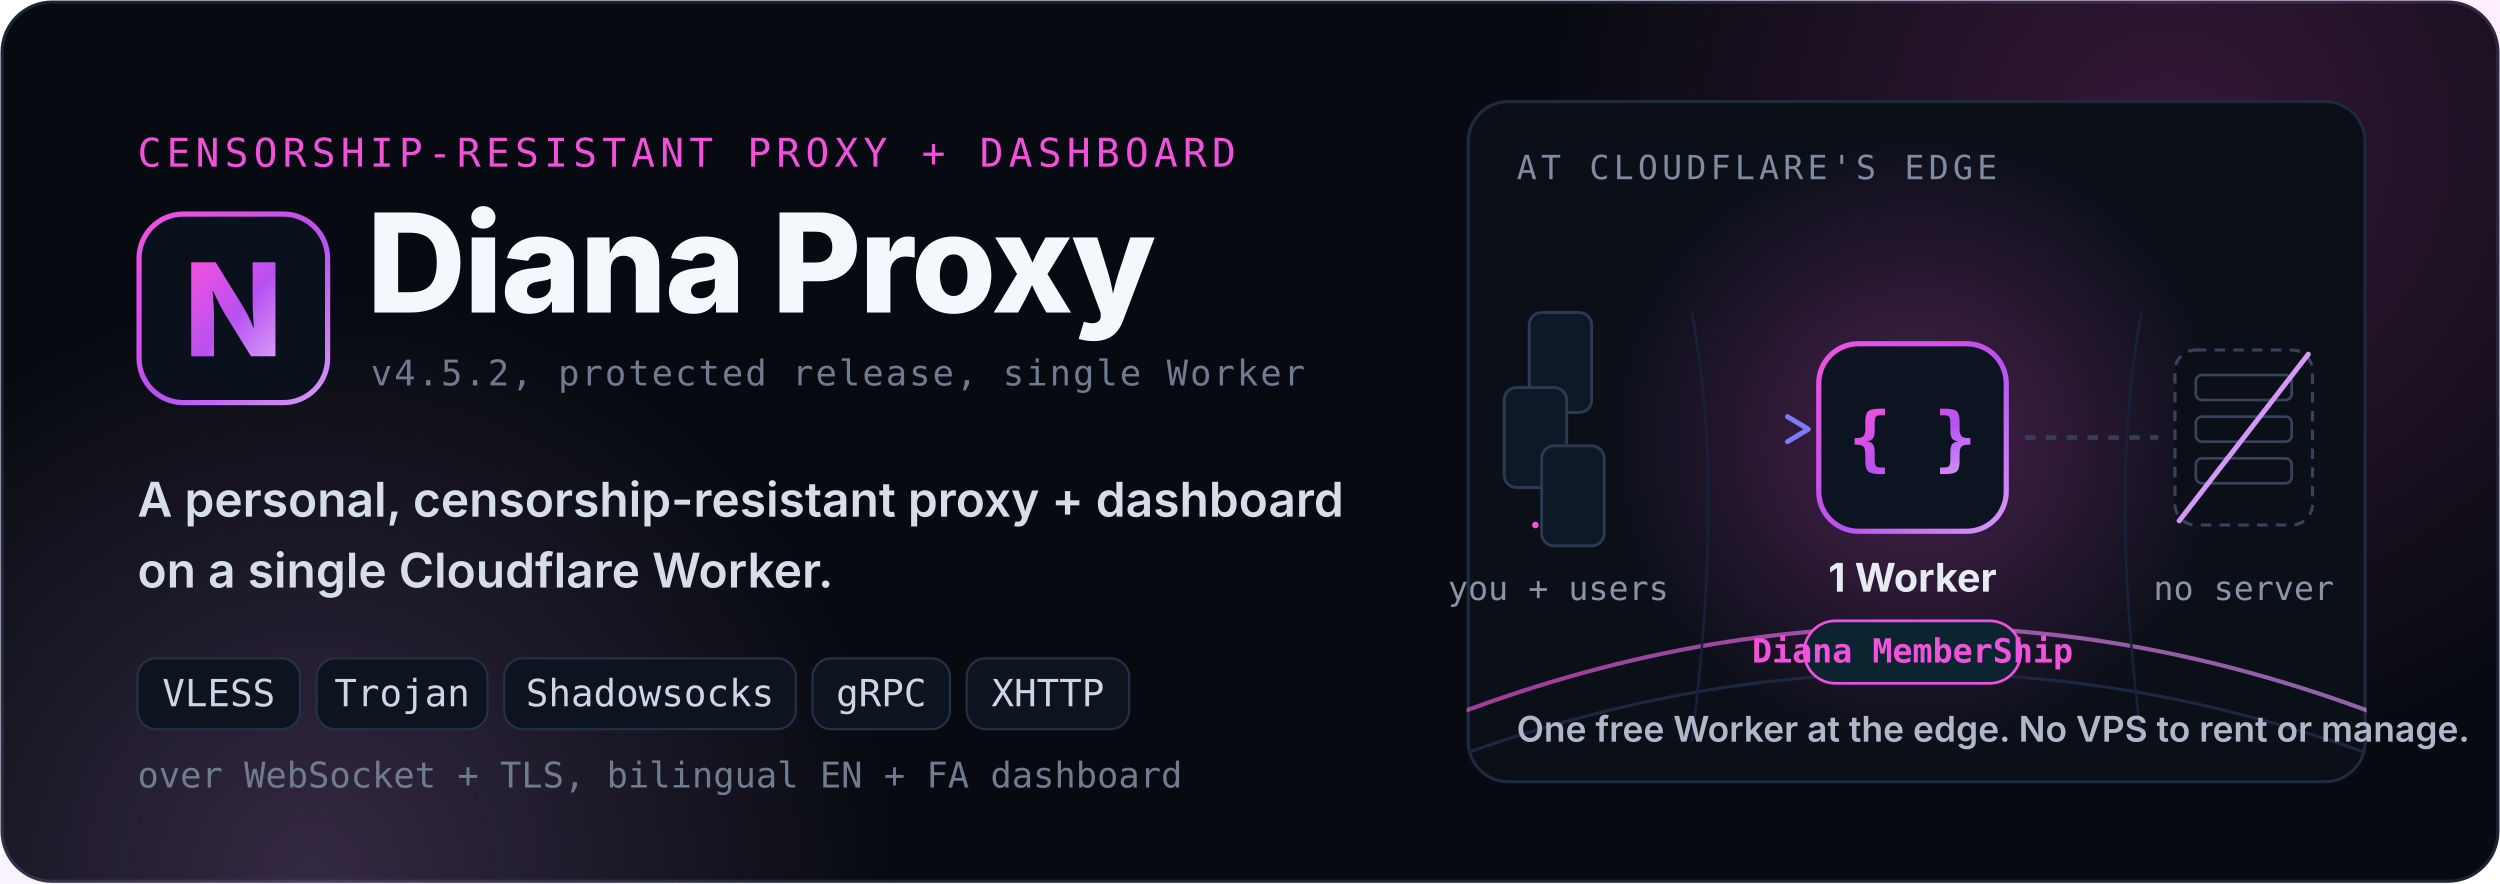
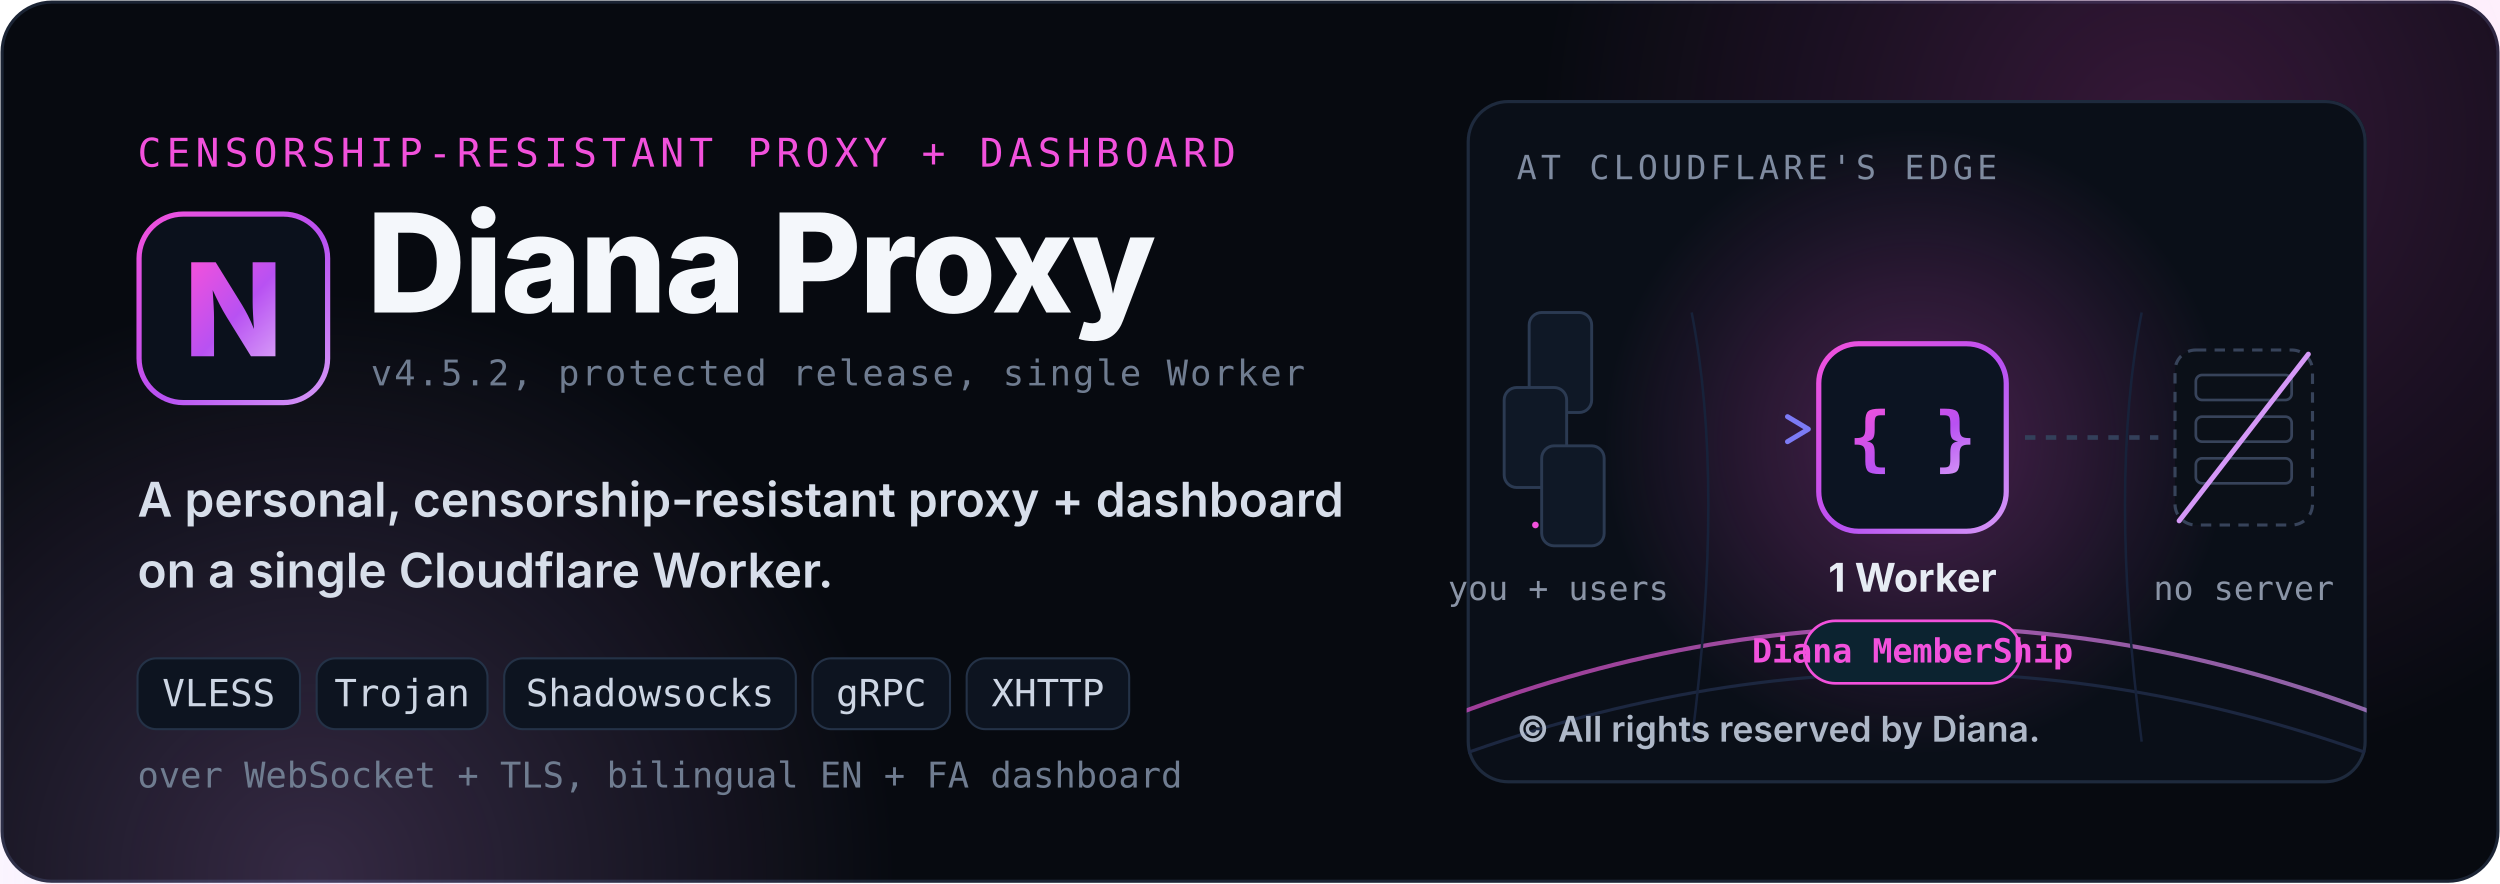
<svg xmlns="http://www.w3.org/2000/svg" width="1200" height="424" viewBox="0 0 1200 424" role="img" aria-labelledby="heroTitle heroDesc">
  <defs>
    <linearGradient id="DianaGrad" x1="0" y1="0" x2="1" y2="1">
      <stop offset="0" stop-color="#f251dc" />
      <stop offset="0.55" stop-color="#b851f2" />
      <stop offset="1" stop-color="#d598f7" />
    </linearGradient>
    <linearGradient id="DianaGradH" x1="0" y1="0" x2="1" y2="0">
      <stop offset="0" stop-color="#f251dc" />
      <stop offset="1" stop-color="#d598f7" />
    </linearGradient>
    <radialGradient id="glowTR" cx="0.5" cy="0.5" r="0.5">
      <stop offset="0" stop-color="#f251dc" stop-opacity="0.20" />
      <stop offset="1" stop-color="#f251dc" stop-opacity="0" />
    </radialGradient>
    <radialGradient id="glowV" cx="0.5" cy="0.5" r="0.5">
      <stop offset="0" stop-color="#d598f7" stop-opacity="0.22" />
      <stop offset="1" stop-color="#d598f7" stop-opacity="0" />
    </radialGradient>
    <radialGradient id="nodeGlow" cx="0.5" cy="0.5" r="0.5">
      <stop offset="0" stop-color="#f251dc" stop-opacity="0.55" />
      <stop offset="1" stop-color="#f251dc" stop-opacity="0" />
    </radialGradient>
    <clipPath id="boardClip">
      <rect x="704" y="48" width="432" height="328" rx="20" />
    </clipPath>
  </defs>
  <rect x="1" y="1" width="1198" height="422" rx="24" fill="#070a10" />
  <rect x="1" y="1" width="1198" height="422" rx="24" fill="none" stroke="#1b2434" stroke-width="1.5" />
  <circle cx="1040" cy="70" r="300" fill="url(#glowTR)" />
  <circle cx="150" cy="420" r="280" fill="url(#glowV)" />
  <g>
    <text x="66" y="80" font-family="ui-monospace,SFMono-Regular,Menlo,monospace" font-size="19" letter-spacing="2.5" fill="#f251dc">CENSORSHIP-RESISTANT PROXY + DASHBOARD</text>
    <rect x="66" y="102" width="92" height="92" rx="22" fill="#0b111c" />
    <rect x="66.75" y="102.75" width="90.5" height="90.5" rx="21.25" fill="none" stroke="url(#DianaGrad)" stroke-width="2.5" />
    <text x="112" y="171" text-anchor="middle" font-family="-apple-system,BlinkMacSystemFont,Segoe UI,sans-serif" font-size="62" font-weight="800" fill="url(#DianaGrad)">N</text>
    <text x="176" y="150" font-family="-apple-system,BlinkMacSystemFont,Segoe UI,sans-serif" font-size="66" font-weight="800" fill="#f4f7fb" letter-spacing="-1">Diana Proxy</text>
    <text x="178" y="185" font-family="ui-monospace,SFMono-Regular,Menlo,monospace" font-size="17" letter-spacing="1" fill="#6f7c90">v4.5.2, protected release, single Worker</text>
    <text x="66" y="248" font-family="-apple-system,BlinkMacSystemFont,Segoe UI,sans-serif" font-size="23" font-weight="600" fill="#d7deea">A personal, censorship-resistant proxy + dashboard</text>
    <text x="66" y="282" font-family="-apple-system,BlinkMacSystemFont,Segoe UI,sans-serif" font-size="23" font-weight="600" fill="#d7deea">on a single Cloudflare Worker.</text>
    <g font-family="ui-monospace,SFMono-Regular,Menlo,monospace" font-size="18">
      <g>
        <rect x="66" y="316" width="78" height="34" rx="9" fill="#0d1420" stroke="#243247" stroke-width="1" />
        <text x="105" y="339" text-anchor="middle" fill="#cdd6e4">VLESS</text>
      </g>
      <g>
        <rect x="152" y="316" width="82" height="34" rx="9" fill="#0d1420" stroke="#243247" stroke-width="1" />
        <text x="193" y="339" text-anchor="middle" fill="#cdd6e4">Trojan</text>
      </g>
      <g>
        <rect x="242" y="316" width="140" height="34" rx="9" fill="#0d1420" stroke="#243247" stroke-width="1" />
        <text x="312" y="339" text-anchor="middle" fill="#cdd6e4">Shadowsocks</text>
      </g>
      <g>
        <rect x="390" y="316" width="66" height="34" rx="9" fill="#0d1420" stroke="#243247" stroke-width="1" />
        <text x="423" y="339" text-anchor="middle" fill="#cdd6e4">gRPC</text>
      </g>
      <g>
        <rect x="464" y="316" width="78" height="34" rx="9" fill="#0d1420" stroke="#243247" stroke-width="1" />
        <text x="503" y="339" text-anchor="middle" fill="#cdd6e4">XHTTP</text>
      </g>
    </g>
    <text x="66" y="378" font-family="ui-monospace,SFMono-Regular,Menlo,monospace" font-size="17" fill="#6f7c90">over WebSocket + TLS, bilingual EN + FA dashboard</text>
  </g>
  <g>
    <rect x="704" y="48" width="432" height="328" rx="20" fill="#0a0f18" />
    <rect x="704.75" y="48.75" width="430.5" height="326.5" rx="19.25" fill="none" stroke="#1e2a3d" stroke-width="1.5" />
    <g clip-path="url(#boardClip)">
      <circle cx="920" cy="212" r="150" fill="url(#nodeGlow)" opacity="0.5" />
      <path d="M676 352 Q920 250 1164 352" fill="none" stroke="url(#DianaGradH)" stroke-width="2" opacity="0.65" />
      <path d="M676 372 Q920 274 1164 372" fill="none" stroke="#1c2740" stroke-width="1.5" />
      <path d="M812 356 Q828 232 812 150" fill="none" stroke="#17223a" stroke-width="1.2" />
      <path d="M1028 356 Q1012 232 1028 150" fill="none" stroke="#17223a" stroke-width="1.2" />
    </g>
    <text x="728" y="86" font-family="ui-monospace,SFMono-Regular,Menlo,monospace" font-size="16" letter-spacing="2" fill="#7f8ba0">AT CLOUDFLARE'S EDGE</text>
    <g>
      <rect x="734" y="150" width="30" height="48" rx="6" fill="#0f1826" stroke="#2b3a52" stroke-width="1.4" />
      <rect x="722" y="186" width="30" height="48" rx="6" fill="#0f1826" stroke="#2b3a52" stroke-width="1.4" />
      <rect x="740" y="214" width="30" height="48" rx="6" fill="#0f1826" stroke="#2b3a52" stroke-width="1.4" />
      <circle cx="737" cy="252" r="1.6" fill="#f251dc" />
      <text x="748" y="288" text-anchor="middle" font-family="ui-monospace,SFMono-Regular,Menlo,monospace" font-size="16" fill="#8a94a6">you + users</text>
    </g>
    <path d="M776 206 H864" fill="none" stroke="url(#DianaGradH)" stroke-width="2.4" />
    <path d="M858 200 l10 6 l-10 6" fill="none" stroke="#7c7bf5" stroke-width="2.4" stroke-linecap="round" stroke-linejoin="round" />
    <rect x="872" y="164" width="92" height="92" rx="20" fill="#0c1422" />
    <rect x="873" y="165" width="90" height="90" rx="19" fill="none" stroke="url(#DianaGrad)" stroke-width="2.5" />
    <text x="918" y="222" text-anchor="middle" font-family="ui-monospace,SFMono-Regular,Menlo,monospace" font-size="34" font-weight="700" fill="url(#DianaGrad)">{ }</text>
    <text x="918" y="284" text-anchor="middle" font-family="-apple-system,BlinkMacSystemFont,Segoe UI,sans-serif" font-size="19" font-weight="700" fill="#e7ecf4">1 Worker</text>
    <g>
      <rect x="866" y="298" width="104" height="30" rx="15" fill="#0c2330" stroke="#f251dc" stroke-width="1.3" />
      <text x="918" y="318" text-anchor="middle" font-family="ui-monospace,SFMono-Regular,Menlo,monospace" font-size="16" font-weight="700" fill="#f251dc">Diana MemberShip</text>
    </g>
    <path d="M972 210 H1036" fill="none" stroke="#33405a" stroke-width="2.2" stroke-dasharray="5 5" />
    <g>
      <rect x="1044" y="168" width="66" height="84" rx="10" fill="#0b1018" stroke="#37435a" stroke-width="1.5" stroke-dasharray="5 4" />
      <rect x="1054" y="180" width="46" height="12" rx="3" fill="none" stroke="#37435a" stroke-width="1.3" />
      <rect x="1054" y="200" width="46" height="12" rx="3" fill="none" stroke="#37435a" stroke-width="1.3" />
      <rect x="1054" y="220" width="46" height="12" rx="3" fill="none" stroke="#37435a" stroke-width="1.3" />
      <path d="M1046 250 L1108 170" stroke="#d598f7" stroke-width="2.4" stroke-linecap="round" />
      <text x="1077" y="288" text-anchor="middle" font-family="ui-monospace,SFMono-Regular,Menlo,monospace" font-size="16" fill="#8a94a6">no server</text>
    </g>
-     <text x="728" y="356" font-family="-apple-system,BlinkMacSystemFont,Segoe UI,sans-serif" font-size="17" font-weight="600" fill="#aeb8c8">One free Worker at the edge. No VPS to rent or manage.</text>
+     <text x="728" y="356" font-family="-apple-system,BlinkMacSystemFont,Segoe UI,sans-serif" font-size="17" font-weight="600" fill="#aeb8c8">© All rights reserved by Diana.</text>
  </g>
</svg>
